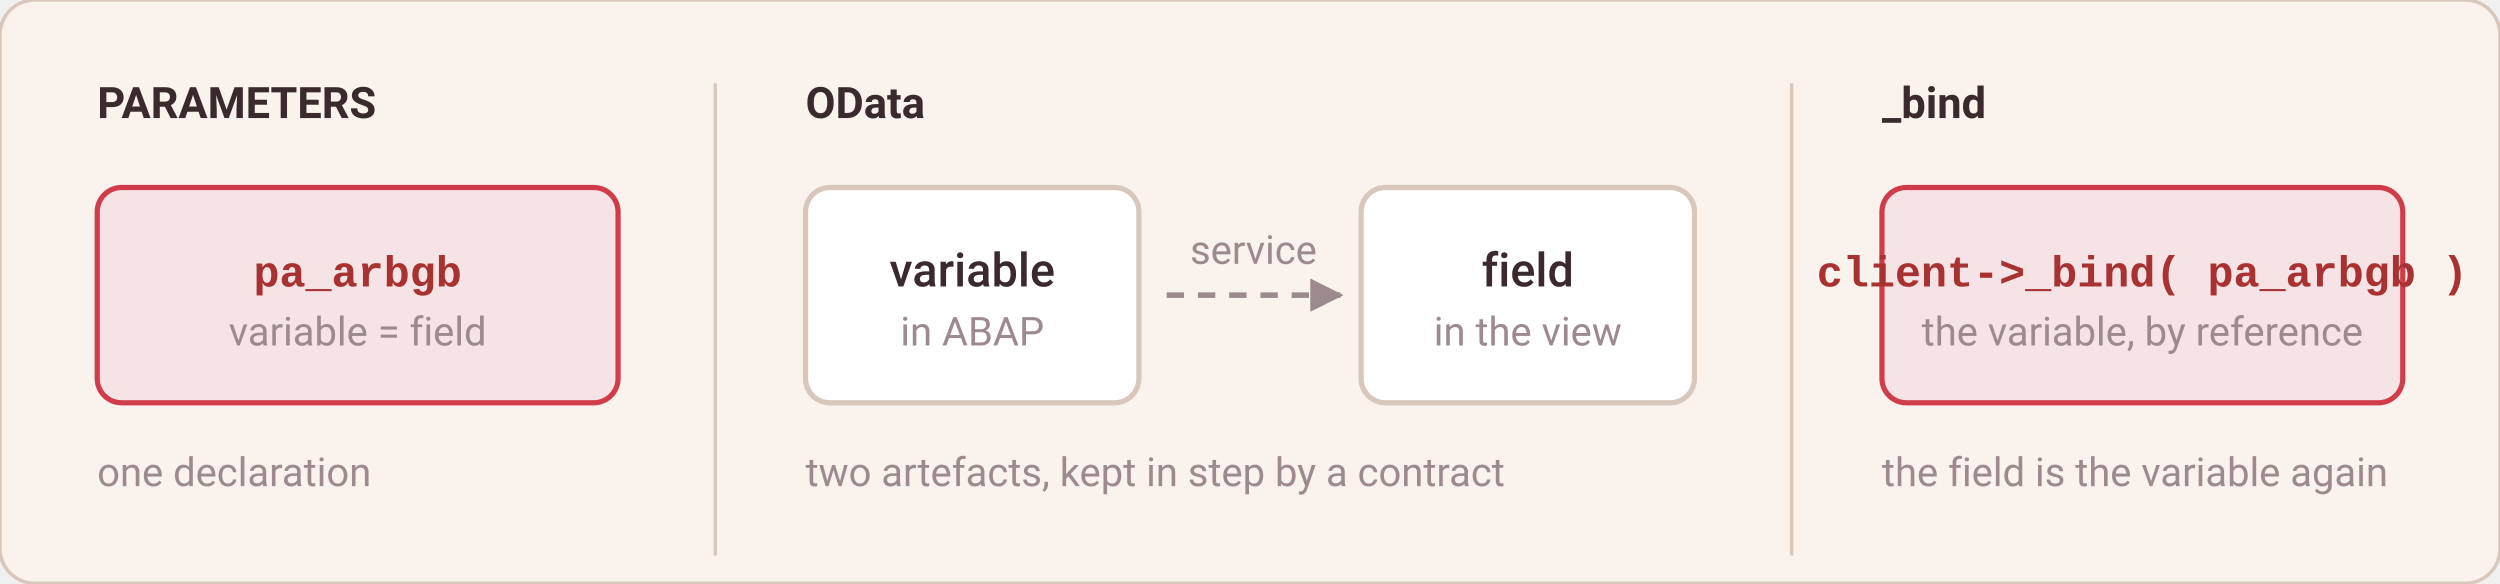
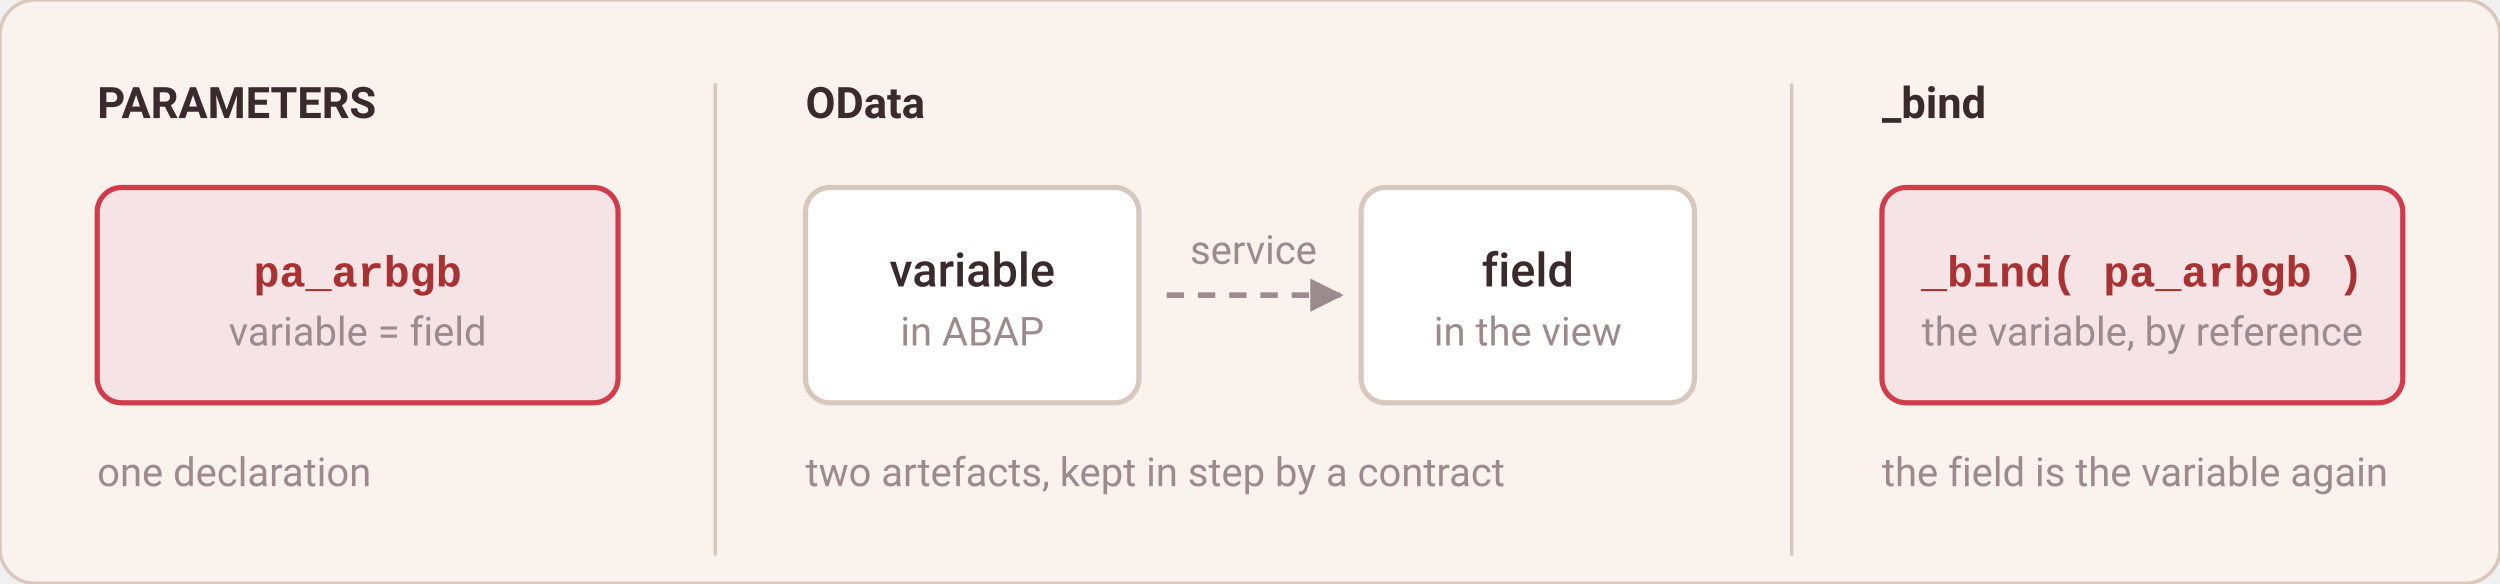
<svg xmlns="http://www.w3.org/2000/svg" viewBox="0 0 720 168" width="720" height="168" role="img">
  <style data-dark="">@media (prefers-color-scheme:dark){[fill="#FAF2EC"]{fill:#172033}[fill="#FFFFFF"]{fill:#0f1522}[fill="#3A2A2E"]{fill:#f1f4f9}[fill="#9C8A8E"]{fill:#9aa4b5}[fill="#F6E3E5"]{fill:#3a1d22}[fill="#D03C4A"]{fill:#f0606d}[fill="#A83232"]{fill:#ff8a95}[stroke="#D8C7BC"]{stroke:#34405a}[stroke="#9C8A8E"]{stroke:#6b778c}[stroke="#D03C4A"]{stroke:#f0606d}}</style>
  <defs>
    <marker id="am" viewBox="0 0 10 10" refX="9" refY="5" markerWidth="6" markerHeight="6" orient="auto">
      <path d="M0 0 L10 5 L0 10 z" fill="#9C8A8E" />
    </marker>
    <marker id="ar" viewBox="0 0 10 10" refX="9" refY="5" markerWidth="6" markerHeight="6" orient="auto">
      <path d="M0 0 L10 5 L0 10 z" fill="#D03C4A" />
    </marker>
  </defs>
  <rect width="720" height="168" rx="10" fill="#FAF2EC" stroke="#D8C7BC" />
  <text x="28" y="34" font-family="-apple-system,BlinkMacSystemFont,'Segoe UI',Roboto,'Helvetica Neue',Arial,sans-serif" font-size="12.5" fill="#3A2A2E" font-weight="700" text-anchor="start">PARAMETERS</text>
  <rect x="28" y="54" width="150" height="62" rx="7" fill="#F6E3E5" stroke="#D03C4A" stroke-width="1.5" />
  <text x="103.0" y="82.5" font-family="ui-monospace,SFMono-Regular,Menlo,Consolas,'Liberation Mono',monospace" font-size="12.5" font-weight="600" fill="#A83232" text-anchor="middle">pa_arbgb</text>
  <text x="103.0" y="99.5" font-family="-apple-system,BlinkMacSystemFont,'Segoe UI',Roboto,'Helvetica Neue',Arial,sans-serif" font-size="11.5" fill="#9C8A8E" text-anchor="middle">variable = field</text>
  <text x="28" y="140" font-family="-apple-system,BlinkMacSystemFont,'Segoe UI',Roboto,'Helvetica Neue',Arial,sans-serif" font-size="11.5" fill="#9C8A8E" font-weight="400" text-anchor="start">one declaration</text>
  <line x1="206" y1="24" x2="206" y2="160" stroke="#D8C7BC" />
  <text x="232" y="34" font-family="-apple-system,BlinkMacSystemFont,'Segoe UI',Roboto,'Helvetica Neue',Arial,sans-serif" font-size="12.5" fill="#3A2A2E" font-weight="700" text-anchor="start">OData</text>
  <rect x="232" y="54" width="96" height="62" rx="7" fill="#FFFFFF" stroke="#D8C7BC" stroke-width="1.5" />
  <text x="280.0" y="82.5" font-family="-apple-system,BlinkMacSystemFont,'Segoe UI',Roboto,'Helvetica Neue',Arial,sans-serif" font-size="13.5" font-weight="500" fill="#3A2A2E" text-anchor="middle">variable</text>
  <text x="280.0" y="99.5" font-family="-apple-system,BlinkMacSystemFont,'Segoe UI',Roboto,'Helvetica Neue',Arial,sans-serif" font-size="11.5" fill="#9C8A8E" text-anchor="middle">in ABAP</text>
  <line x1="336" y1="85" x2="386" y2="85" stroke="#9C8A8E" stroke-width="1.6" marker-end="url(#am)" stroke-dasharray="5 4" />
  <text x="361.0" y="76.0" font-family="-apple-system,BlinkMacSystemFont,'Segoe UI',Roboto,'Helvetica Neue',Arial,sans-serif" font-size="11.5" fill="#9C8A8E" text-anchor="middle" font-weight="400">service</text>
  <rect x="392" y="54" width="96" height="62" rx="7" fill="#FFFFFF" stroke="#D8C7BC" stroke-width="1.5" />
  <text x="440.0" y="82.5" font-family="-apple-system,BlinkMacSystemFont,'Segoe UI',Roboto,'Helvetica Neue',Arial,sans-serif" font-size="13.5" font-weight="500" fill="#3A2A2E" text-anchor="middle">field</text>
  <text x="440.0" y="99.5" font-family="-apple-system,BlinkMacSystemFont,'Segoe UI',Roboto,'Helvetica Neue',Arial,sans-serif" font-size="11.5" fill="#9C8A8E" text-anchor="middle">in the view</text>
  <text x="232" y="140" font-family="-apple-system,BlinkMacSystemFont,'Segoe UI',Roboto,'Helvetica Neue',Arial,sans-serif" font-size="11.5" fill="#9C8A8E" font-weight="400" text-anchor="start">two artefacts, kept in step by a contract</text>
  <line x1="516" y1="24" x2="516" y2="160" stroke="#D8C7BC" />
  <text x="542" y="34" font-family="-apple-system,BlinkMacSystemFont,'Segoe UI',Roboto,'Helvetica Neue',Arial,sans-serif" font-size="12.5" fill="#3A2A2E" font-weight="700" text-anchor="start">_bind</text>
  <rect x="542" y="54" width="150" height="62" rx="7" fill="#F6E3E5" stroke="#D03C4A" stroke-width="1.5" />
-   <text x="617.0" y="82.5" font-family="ui-monospace,SFMono-Regular,Menlo,Consolas,'Liberation Mono',monospace" font-size="12.5" font-weight="600" fill="#A83232" text-anchor="middle">client-&gt;_bind( pa_arbgb )</text>
+   <text x="617.0" y="82.5" font-family="ui-monospace,SFMono-Regular,Menlo,Consolas,'Liberation Mono',monospace" font-size="12.5" font-weight="600" fill="#A83232" text-anchor="middle">_bind( pa_arbgb )</text>
  <text x="617.0" y="99.5" font-family="-apple-system,BlinkMacSystemFont,'Segoe UI',Roboto,'Helvetica Neue',Arial,sans-serif" font-size="11.5" fill="#9C8A8E" text-anchor="middle">the variable, by reference</text>
  <text x="542" y="140" font-family="-apple-system,BlinkMacSystemFont,'Segoe UI',Roboto,'Helvetica Neue',Arial,sans-serif" font-size="11.5" fill="#9C8A8E" font-weight="400" text-anchor="start">the field is the variable again</text>
</svg>
